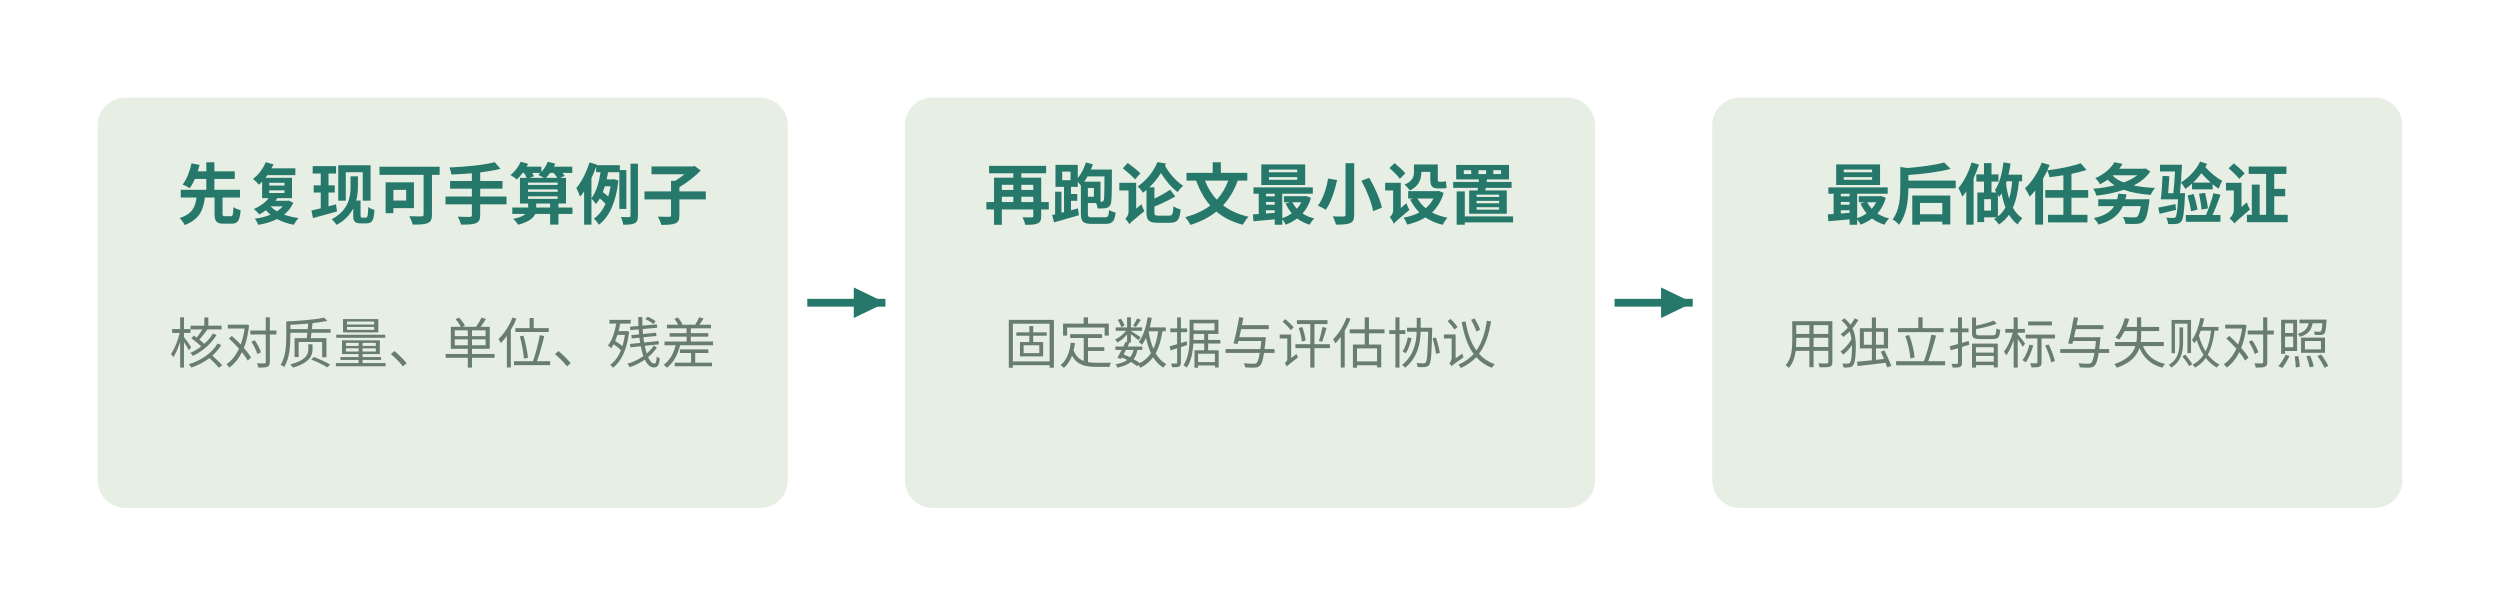
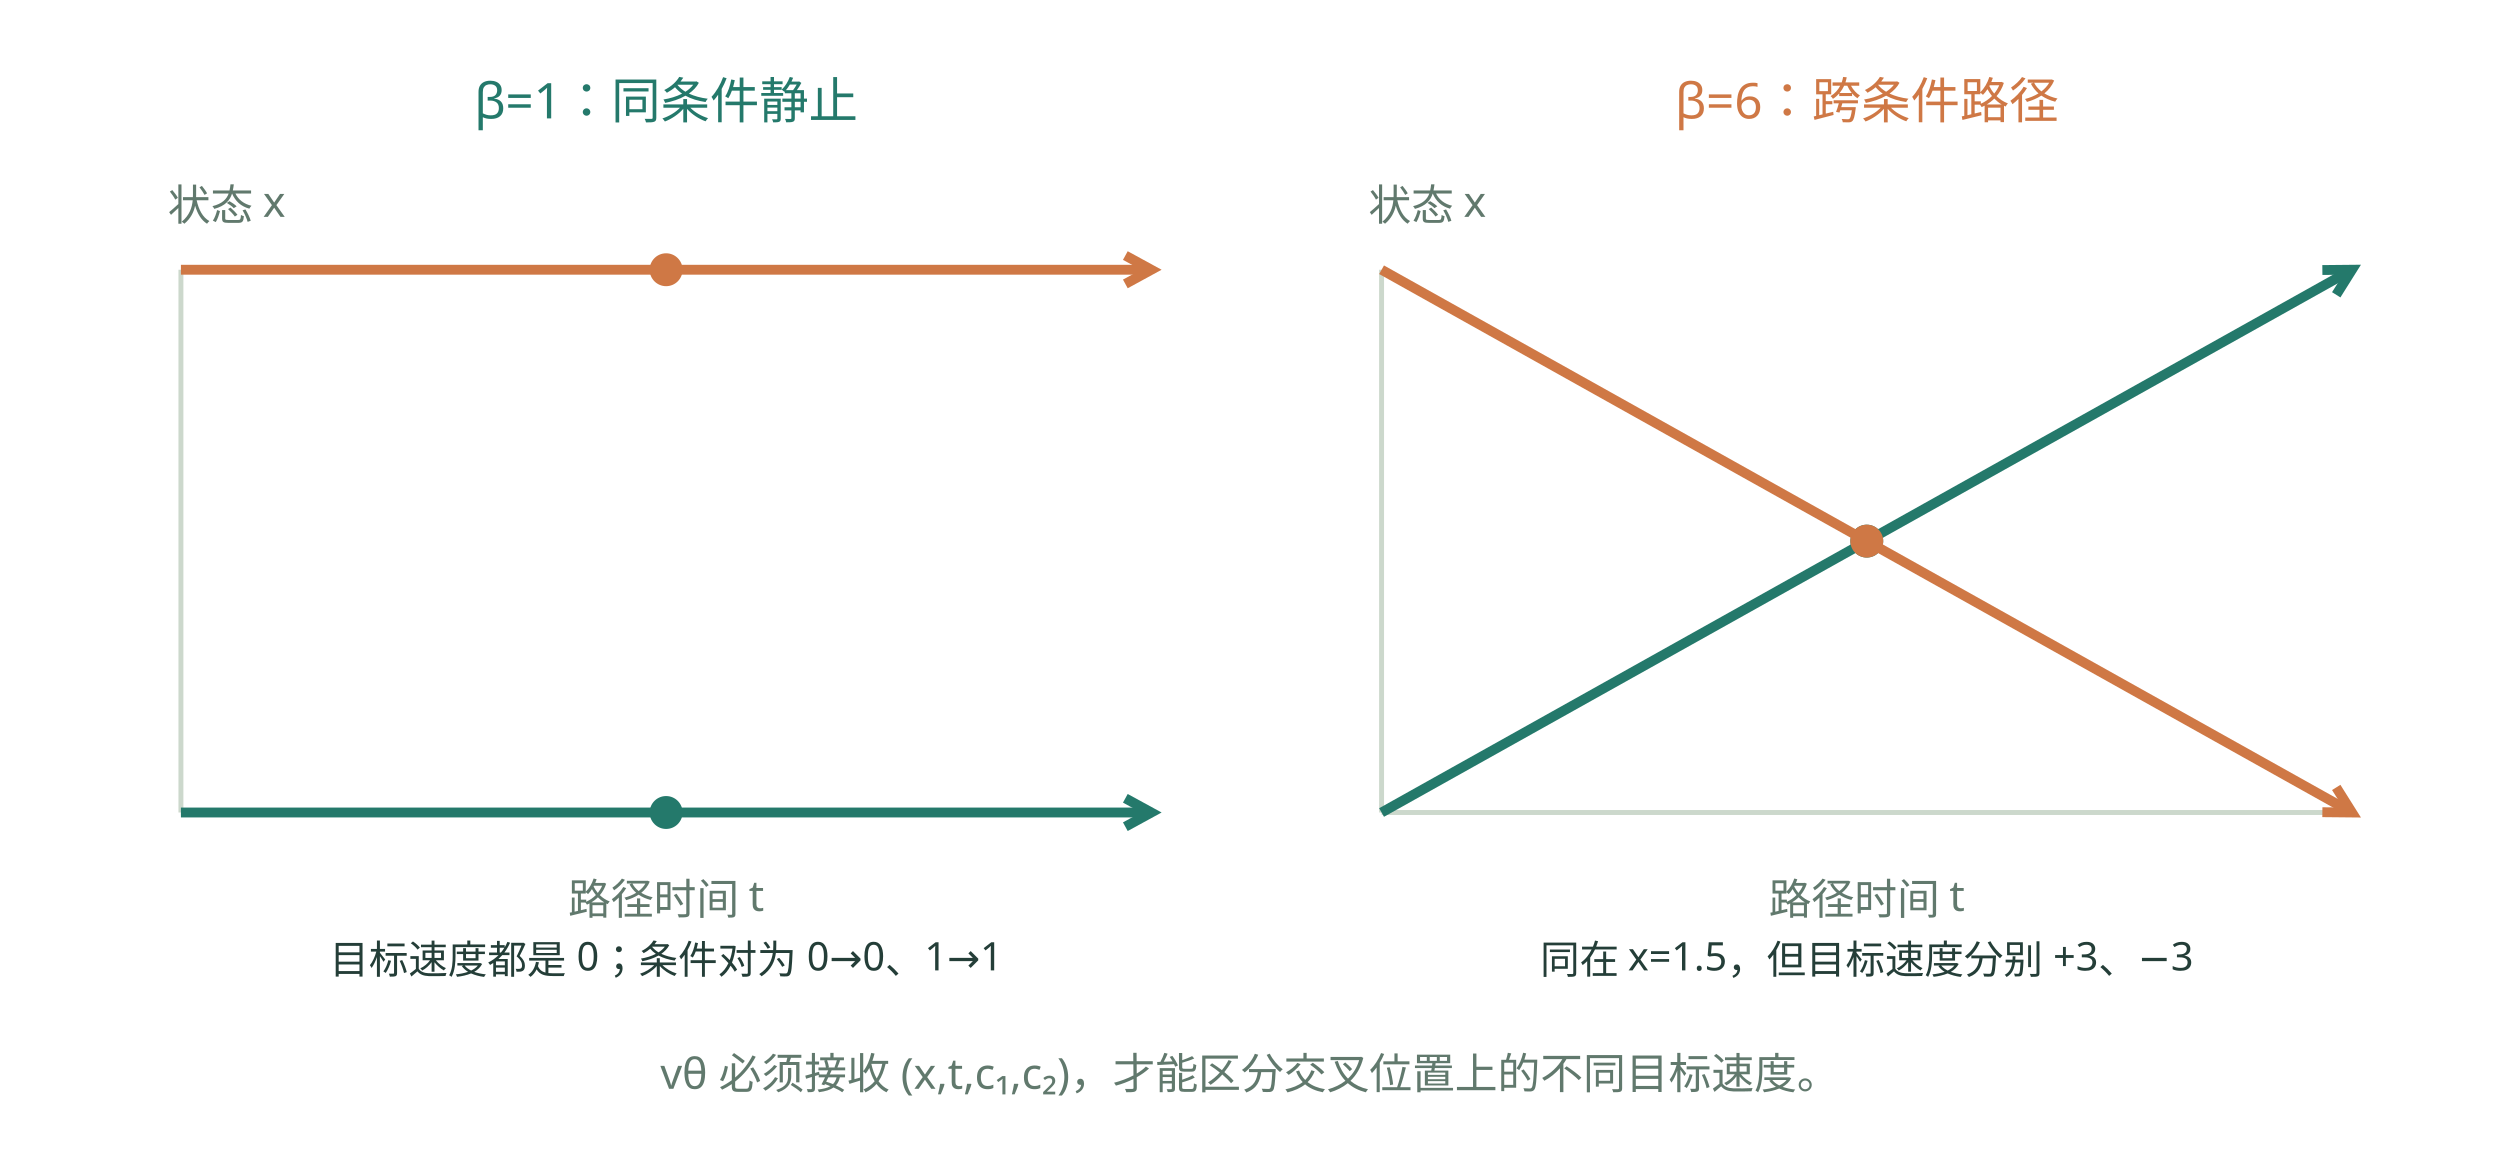
- <svg xmlns="http://www.w3.org/2000/svg" viewBox="0 0 640 155" role="img" aria-label="原创复现路线。教程代码验证局部数学机制；复现论文还需要原数据、模型与训练协议；真实应用需要独立任务证据。">
-   <rect x="25" y="25" width="176.667" height="105" rx="7" fill="#e7eee3" />
-   <text x="113.333" y="56" font-size="17" fill="#26786b" text-anchor="middle" font-weight="600" font-family="Segoe UI,Microsoft YaHei,sans-serif">先复现可手算例子</text>
-   <text x="113.333" y="93" font-size="14" fill="#687d70" text-anchor="middle" font-weight="400" font-family="Segoe UI,Microsoft YaHei,sans-serif">核对质量、单位、残差</text>
-   <line x1="206.667" y1="77.5" x2="226.667" y2="77.5" stroke="#26786b" stroke-width="2" />
-   <polygon points="226.667,77.5 218.563,81.415 218.563,73.585" fill="#26786b" />
-   <rect x="231.667" y="25" width="176.667" height="105" rx="7" fill="#e7eee3" />
-   <text x="320" y="56" font-size="17" fill="#26786b" text-anchor="middle" font-weight="600" font-family="Segoe UI,Microsoft YaHei,sans-serif">再跑论文最小设置</text>
-   <text x="320" y="93" font-size="14" fill="#687d70" text-anchor="middle" font-weight="400" font-family="Segoe UI,Microsoft YaHei,sans-serif">固定数据与评估协议</text>
-   <line x1="413.333" y1="77.5" x2="433.333" y2="77.5" stroke="#26786b" stroke-width="2" />
-   <polygon points="433.333,77.5 425.229,81.415 425.229,73.585" fill="#26786b" />
-   <rect x="438.333" y="25" width="176.667" height="105" rx="7" fill="#e7eee3" />
-   <text x="526.667" y="56" font-size="17" fill="#26786b" text-anchor="middle" font-weight="600" font-family="Segoe UI,Microsoft YaHei,sans-serif">最后做任务验证</text>
-   <text x="526.667" y="93" font-size="14" fill="#687d70" text-anchor="middle" font-weight="400" font-family="Segoe UI,Microsoft YaHei,sans-serif">用独立指标与失败对照</text>
+ <svg xmlns="http://www.w3.org/2000/svg" width="760" height="350" viewBox="0 0 760 350" role="img" aria-label="按上一图的两个最优置换构造线性路径，对应论文式 (9)、(10) 与算法 1。交叉位置的速度依赖条件对，不能只画无条件速度场。">
+   <line x1="55" y1="247" x2="350" y2="247" stroke="#ccd8cc" stroke-width="1.5" />
+   <line x1="55" y1="247" x2="55" y2="82" stroke="#ccd8cc" stroke-width="1.5" />
+   <text x="202.5" y="278" text-anchor="middle" font-size="13" fill="#61796d" font-family="Segoe UI,Microsoft YaHei,sans-serif">路径时间 t</text>
+   <text x="51" y="67" text-anchor="start" font-size="13" fill="#61796d" font-family="Segoe UI,Microsoft YaHei,sans-serif">状态 x</text>
+   <text x="202.5" y="36" text-anchor="middle" font-size="15" fill="#24796b" font-family="Segoe UI,Microsoft YaHei,sans-serif">β=1：同条件静止</text>
+   <line x1="55" y1="247" x2="350" y2="247" stroke="#24796b" stroke-width="3" />
+   <polyline points="342.102,251.315 350,247 342.102,242.685" stroke="#24796b" stroke-width="3" fill="none" />
+   <circle cx="202.5" cy="247" r="5" fill="#24796b" />
+   <line x1="55" y1="82" x2="350" y2="82" stroke="#cf7845" stroke-width="3" />
+   <polyline points="342.102,86.315 350,82 342.102,77.685" stroke="#cf7845" stroke-width="3" fill="none" />
+   <circle cx="202.5" cy="82" r="5" fill="#cf7845" />
+   <text x="202.5" y="296" text-anchor="middle" font-size="12" fill="#243e38" font-family="Segoe UI,Microsoft YaHei,sans-serif">目标速度都是 0；条件对为 0→0、1→1</text>
+   <line x1="420" y1="247" x2="715" y2="247" stroke="#ccd8cc" stroke-width="1.5" />
+   <line x1="420" y1="247" x2="420" y2="82" stroke="#ccd8cc" stroke-width="1.5" />
+   <text x="567.5" y="278" text-anchor="middle" font-size="13" fill="#61796d" font-family="Segoe UI,Microsoft YaHei,sans-serif">路径时间 t</text>
+   <text x="416" y="67" text-anchor="start" font-size="13" fill="#61796d" font-family="Segoe UI,Microsoft YaHei,sans-serif">状态 x</text>
+   <text x="567.5" y="36" text-anchor="middle" font-size="15" fill="#cf7845" font-family="Segoe UI,Microsoft YaHei,sans-serif">β=6：跨条件路径</text>
+   <line x1="420" y1="247" x2="715" y2="82" stroke="#24796b" stroke-width="3" />
+   <polyline points="710.213,89.621 715,82 706,82.09" stroke="#24796b" stroke-width="3" fill="none" />
+   <circle cx="567.5" cy="164.5" r="5" fill="#24796b" />
+   <line x1="420" y1="82" x2="715" y2="247" stroke="#cf7845" stroke-width="3" />
+   <polyline points="706,246.91 715,247 710.213,239.379" stroke="#cf7845" stroke-width="3" fill="none" />
+   <circle cx="567.5" cy="164.5" r="5" fill="#cf7845" />
+   <text x="567.5" y="296" text-anchor="middle" font-size="12" fill="#243e38" font-family="Segoe UI,Microsoft YaHei,sans-serif">同在 x=1.5，但目标速度分别 +3、−3</text>
+   <text x="380" y="331" text-anchor="middle" font-size="13" fill="#61796d" font-family="Segoe UI,Microsoft YaHei,sans-serif">vθ 必须接收 (x,t,c₁,c₂)，才能区分交叉位置上的不同目标速度。</text>
</svg>
